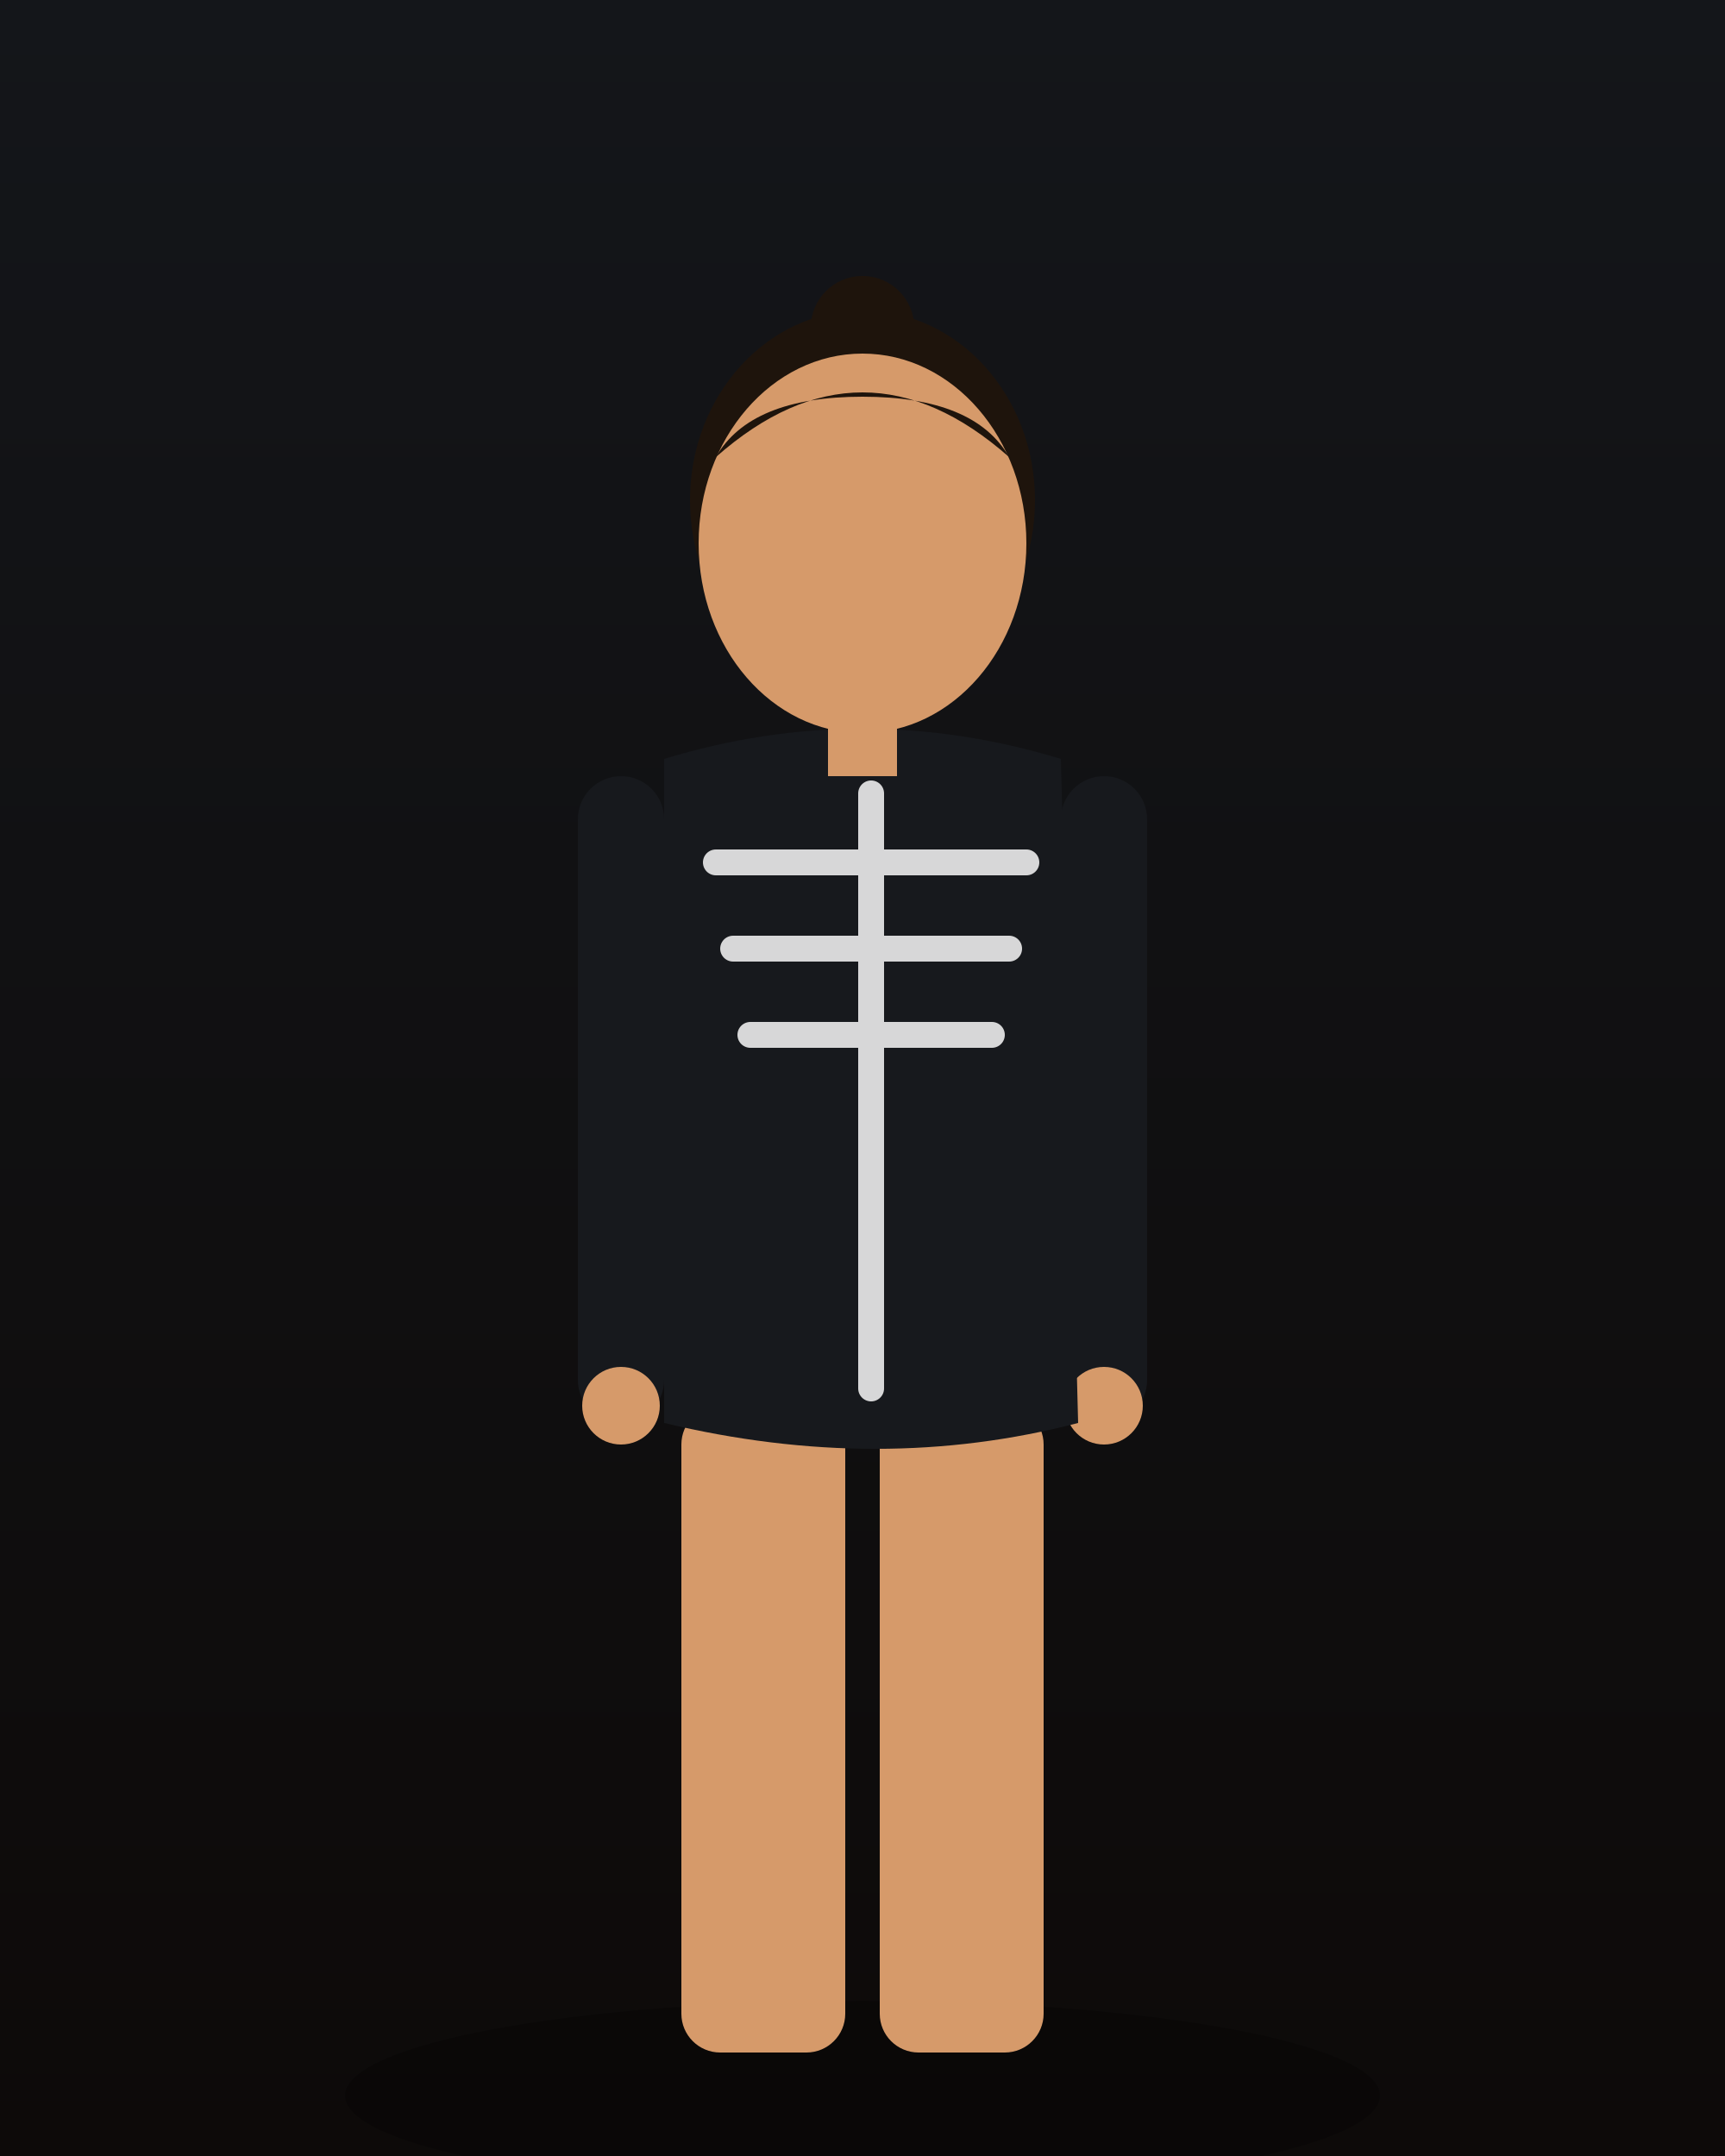
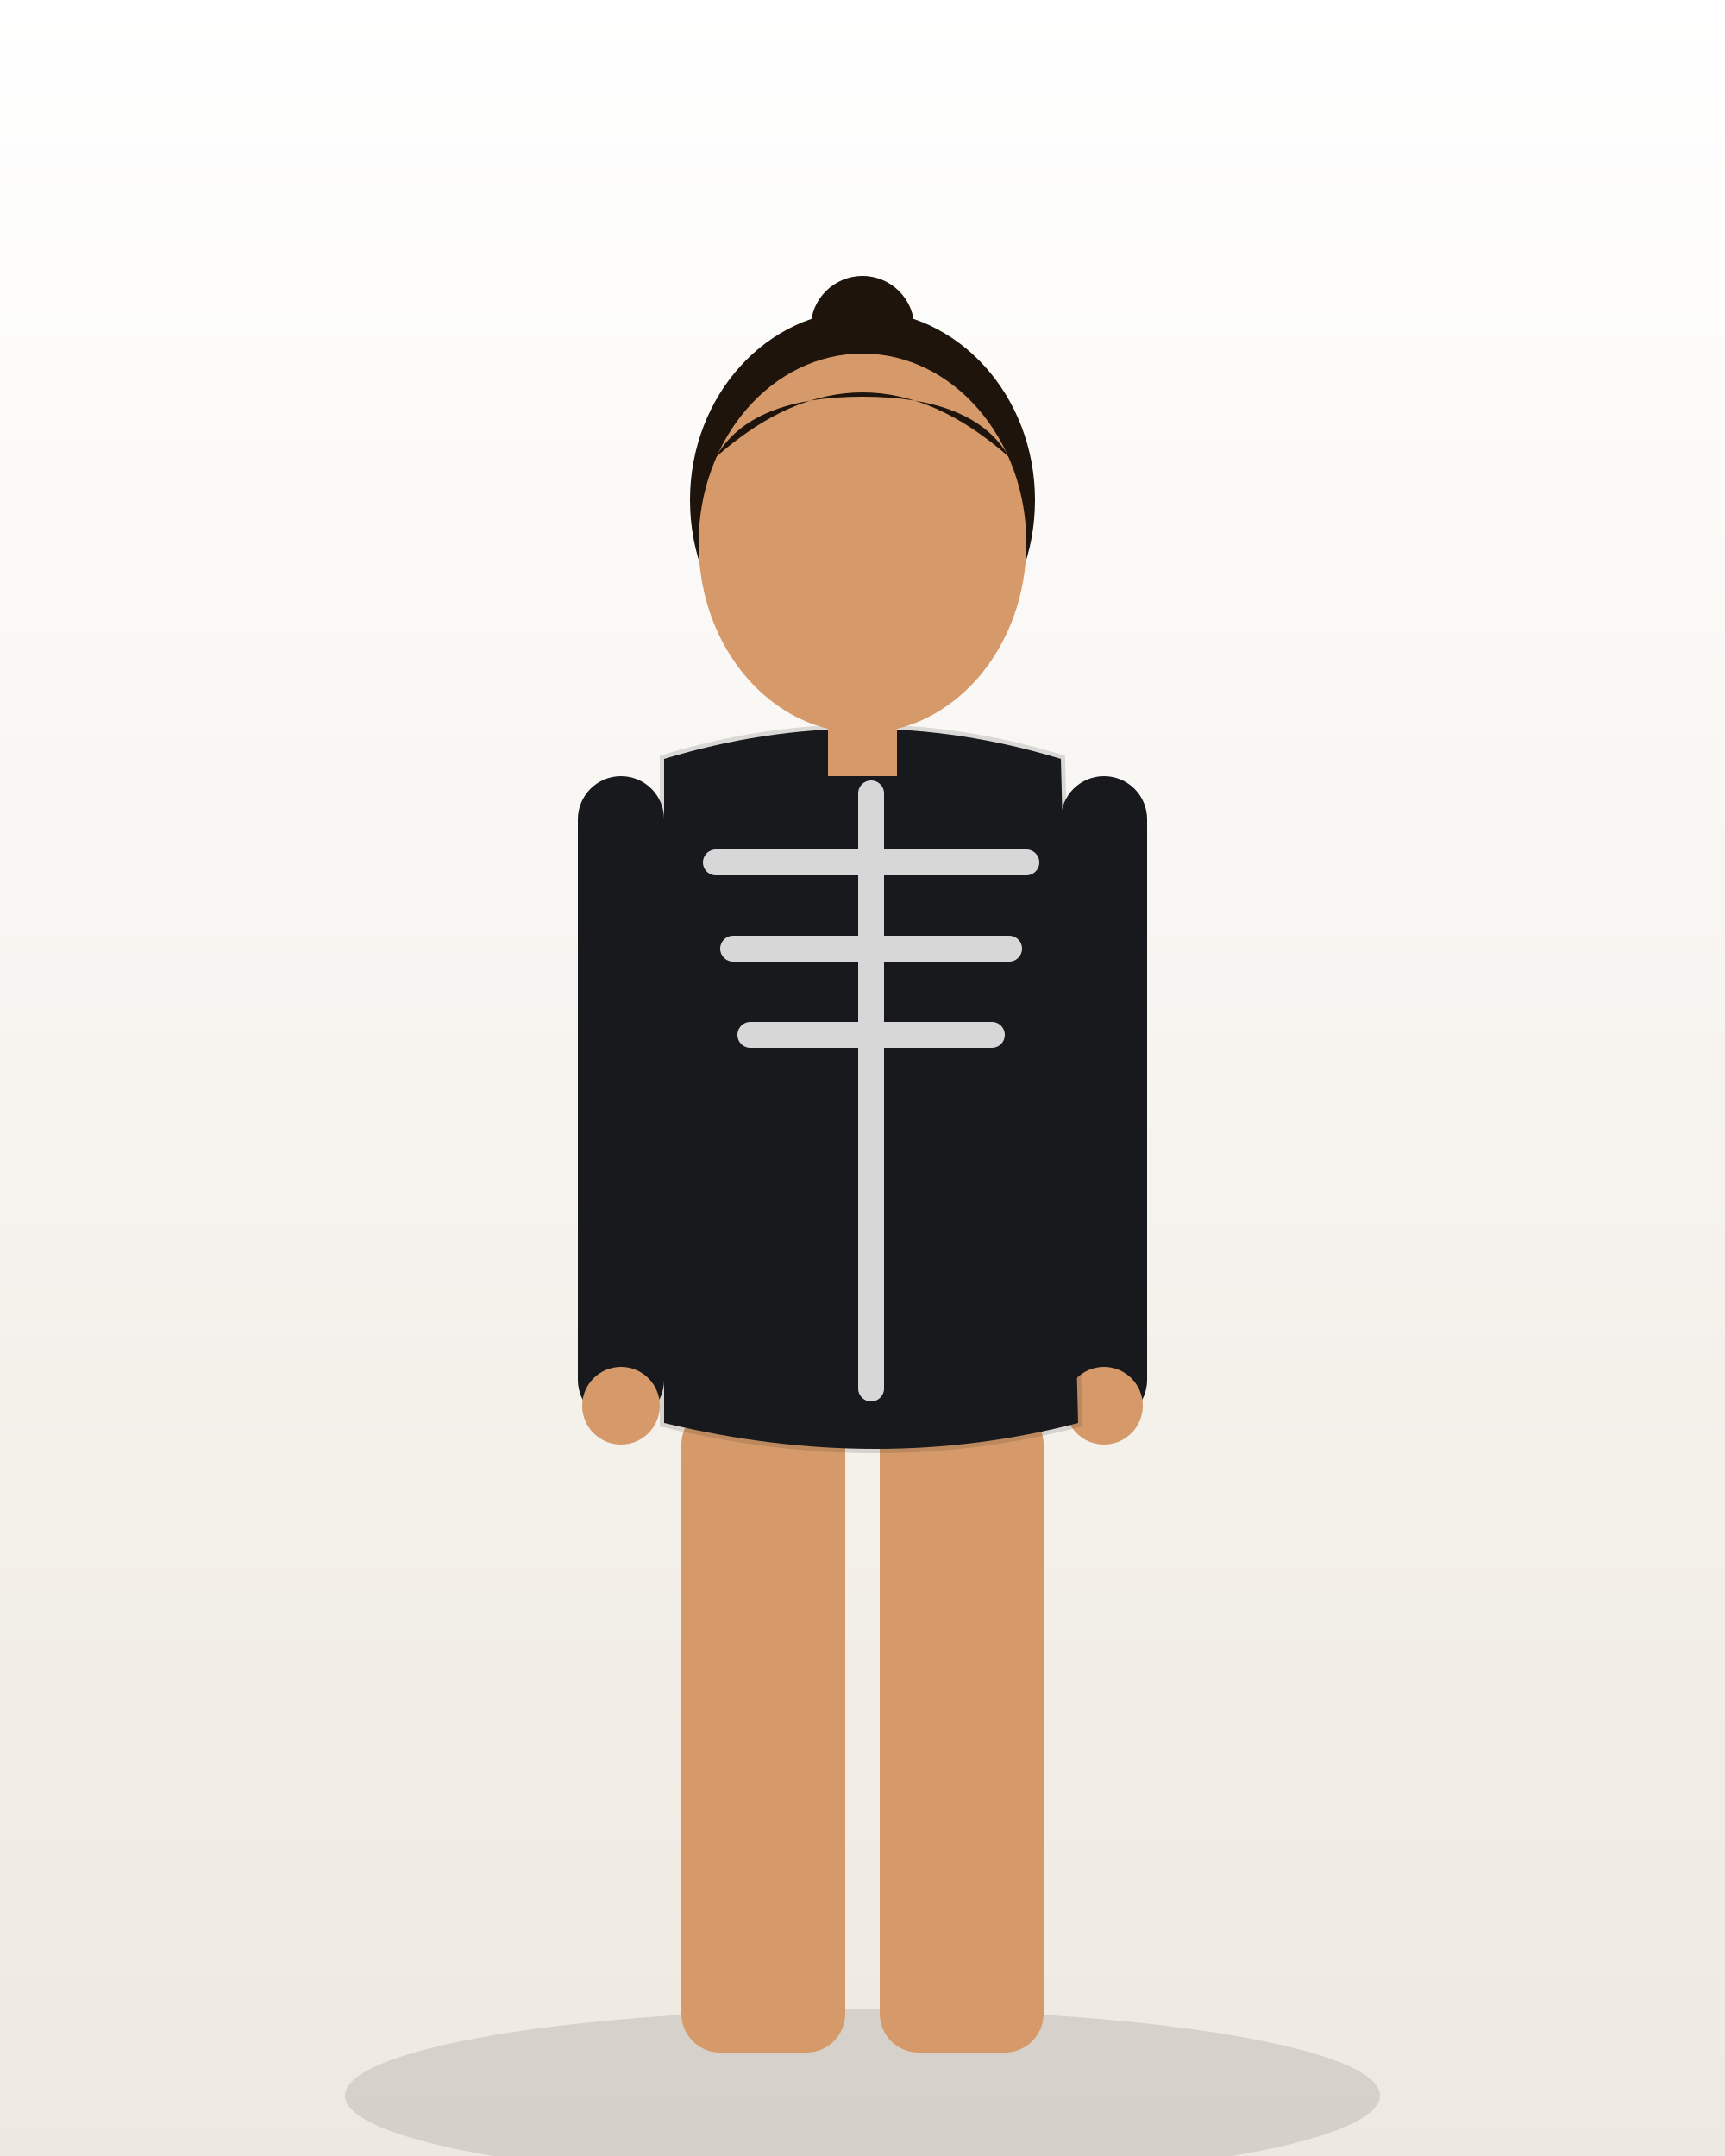
<svg xmlns="http://www.w3.org/2000/svg" width="400" height="500" viewBox="0 0 400 500" role="img" aria-label="Skeleton Suit illustration">
  <defs>
    <linearGradient id="g-skeleton" x1="0" y1="0" x2="0" y2="1">
-       <stop offset="0" stop-color="#14161A" />
-       <stop offset="1" stop-color="#0d0a09" />
+       <stop offset="0" stop-color="#ffffff" />
+       <stop offset="1" stop-color="#eee9e0" />
    </linearGradient>
  </defs>
  <rect width="400" height="500" fill="url(#g-skeleton)" />
-   <ellipse cx="200" cy="486" rx="120" ry="22" fill="#000" opacity="0.25" />
+   <ellipse cx="200" cy="486" rx="120" ry="20" fill="#1c1a17" opacity="0.12" />
  <clipPath id="t-skeleton">
    <path d="M154 176     q46 -14 92 0     l4 154     q-46 12 -96 0 Z" />
  </clipPath>
  <rect x="158" y="326" width="38" height="150" rx="9" fill="#D69A6A" />
  <rect x="204" y="326" width="38" height="150" rx="9" fill="#D69A6A" />
  <rect x="134" y="180" width="20" height="150" rx="10" fill="#17191D" />
  <rect x="246" y="180" width="20" height="150" rx="10" fill="#17191D" />
  <circle cx="144" cy="326" r="9" fill="#D69A6A" />
  <circle cx="256" cy="326" r="9" fill="#D69A6A" />
-   <path d="M154 176     q46 -14 92 0     l4 154     q-46 12 -96 0 Z" fill="#17191D" />
+   <path d="M154 176     q46 -14 92 0     l4 154     q-46 12 -96 0 Z" fill="#17191D" stroke="#1c1a17" stroke-opacity="0.14" stroke-width="2" />
  <g clip-path="url(#t-skeleton)">
    <g stroke="#ECECEC" stroke-width="6" stroke-linecap="round" opacity="0.9">
      <line x1="202" y1="184" x2="202" y2="322" />
      <line x1="166" y1="200" x2="238" y2="200" />
      <line x1="170" y1="220" x2="234" y2="220" />
      <line x1="174" y1="240" x2="230" y2="240" />
    </g>
  </g>
  <rect x="192" y="150" width="16" height="30" fill="#D69A6A" />
  <ellipse cx="200" cy="116" rx="40" ry="44" fill="#1E140C" />
  <circle cx="200" cy="76" r="12" fill="#1E140C" />
  <ellipse cx="200" cy="126" rx="38" ry="44" fill="#D69A6A" />
  <path d="M166 106 q34 -30 68 0 q-8 -14 -34 -14 q-26 0 -34 14 Z" fill="#1E140C" />
</svg>
